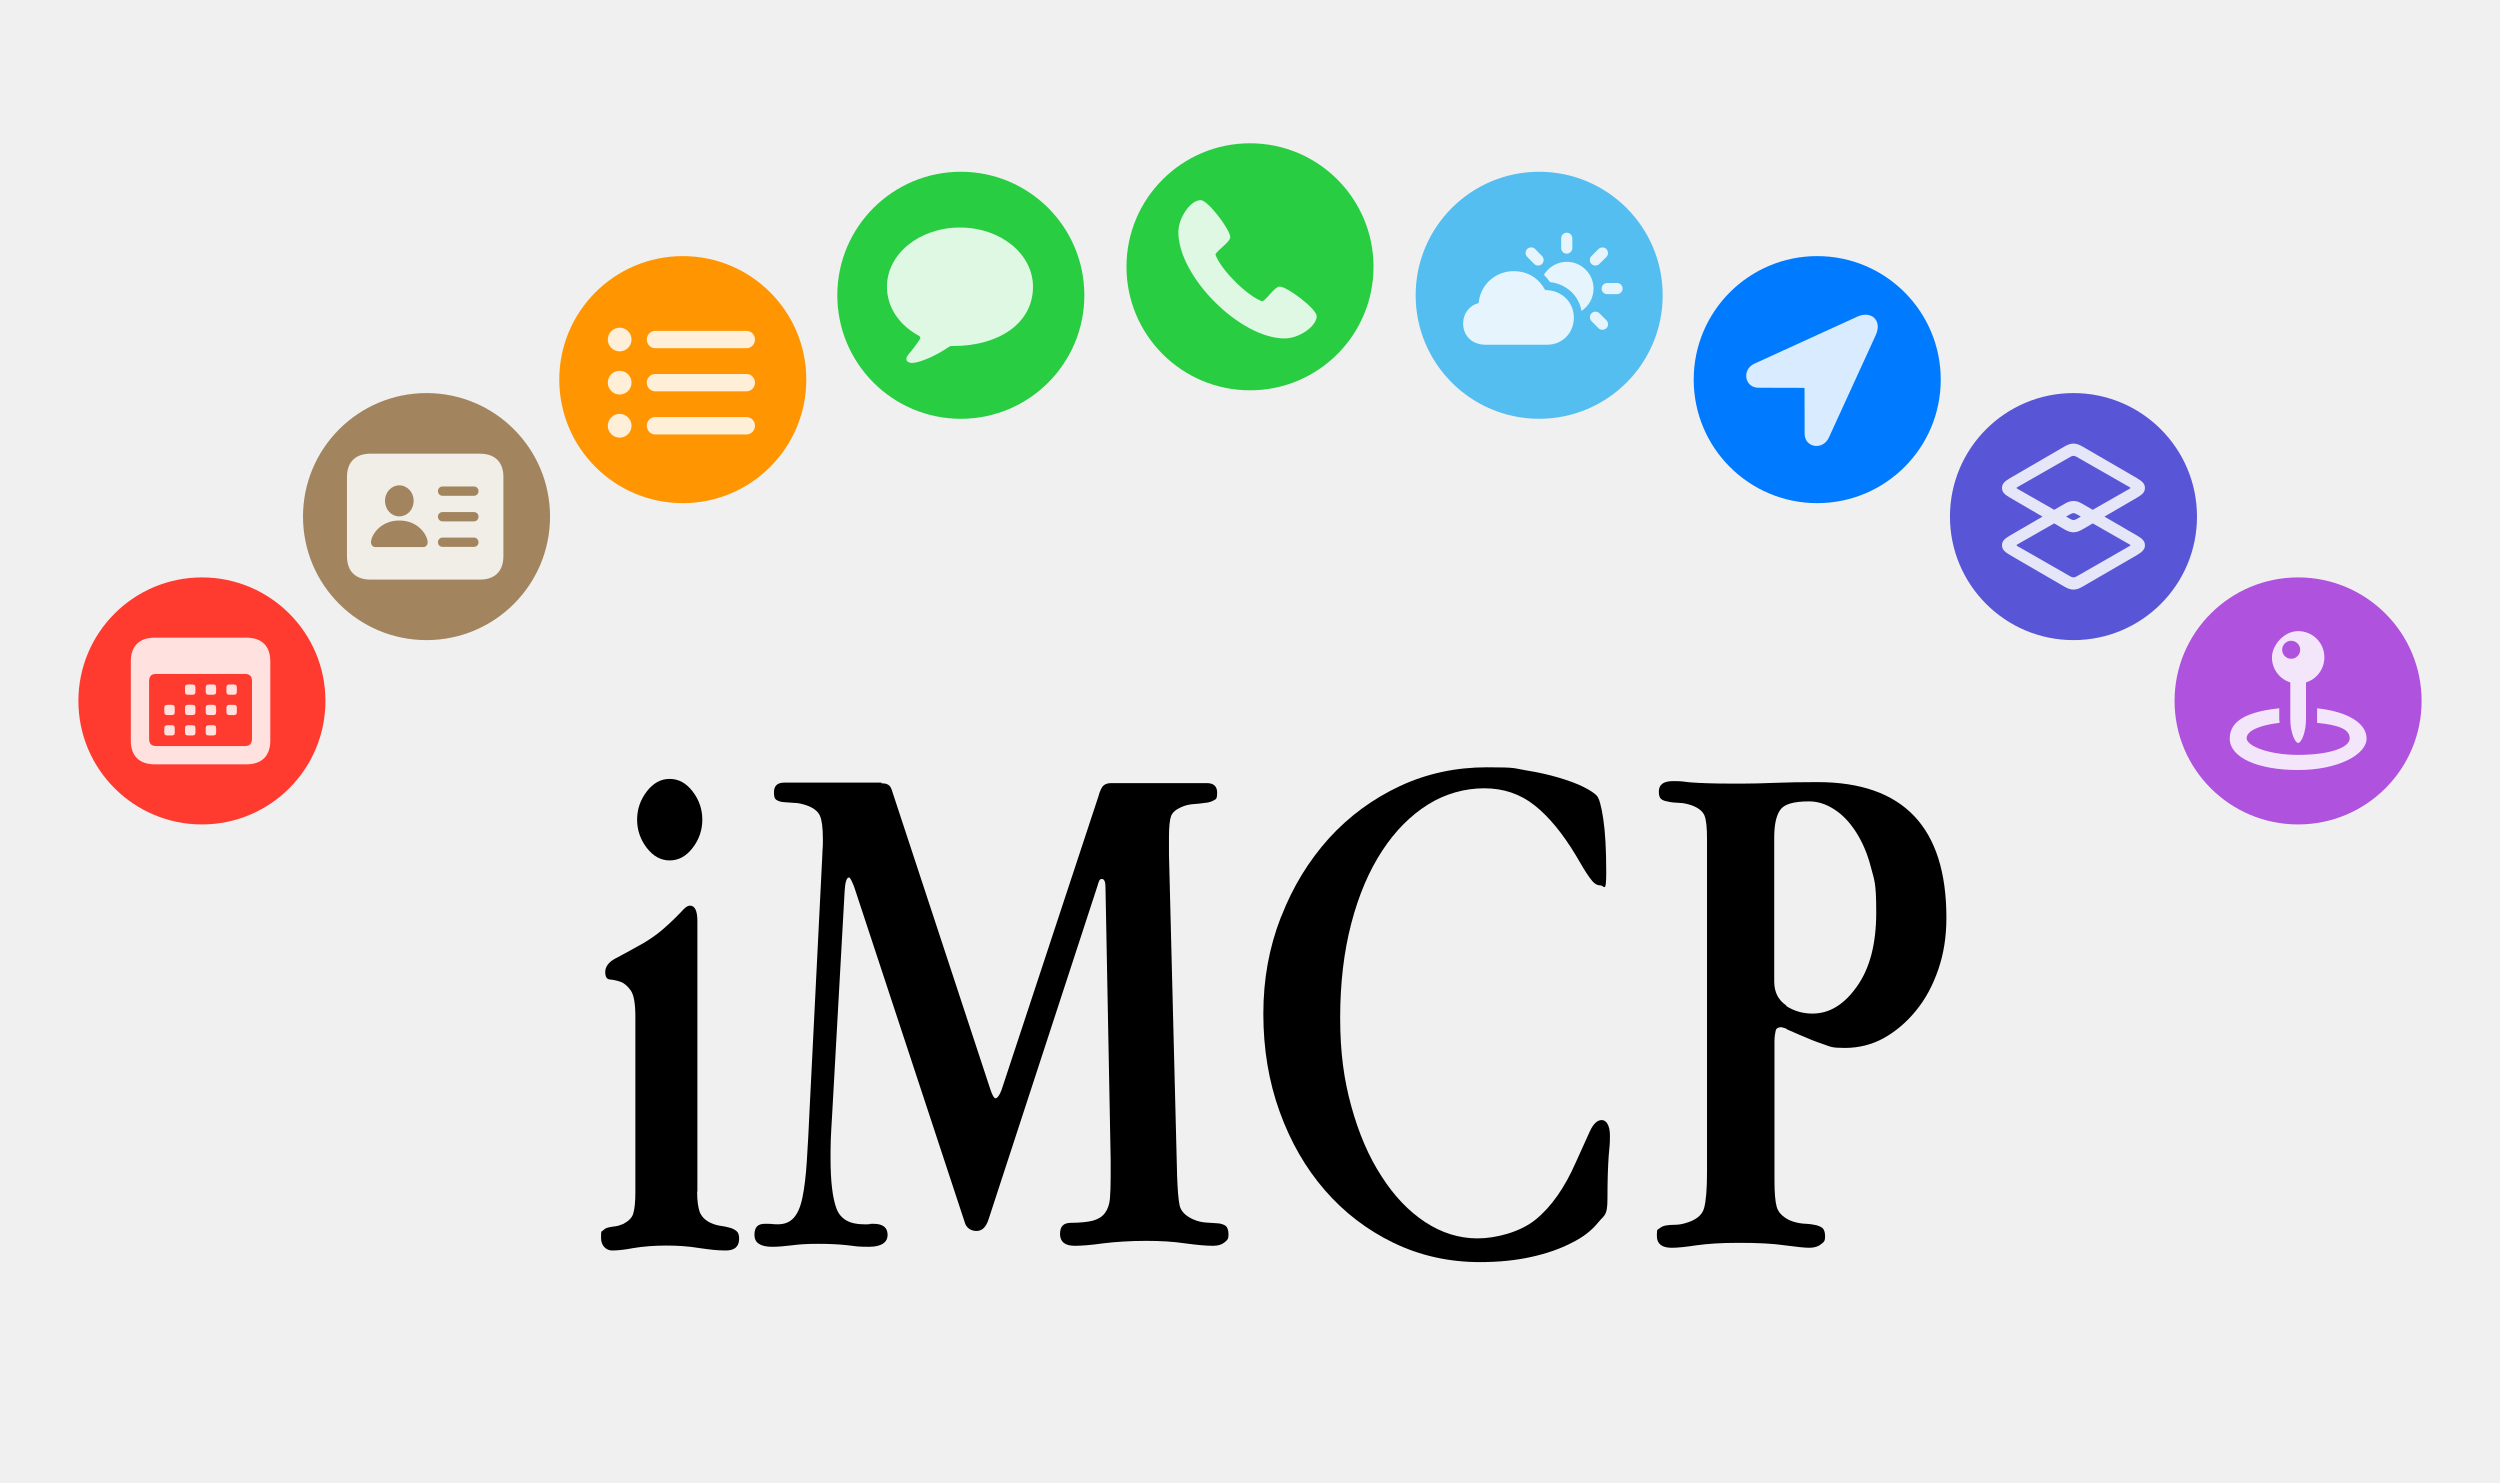
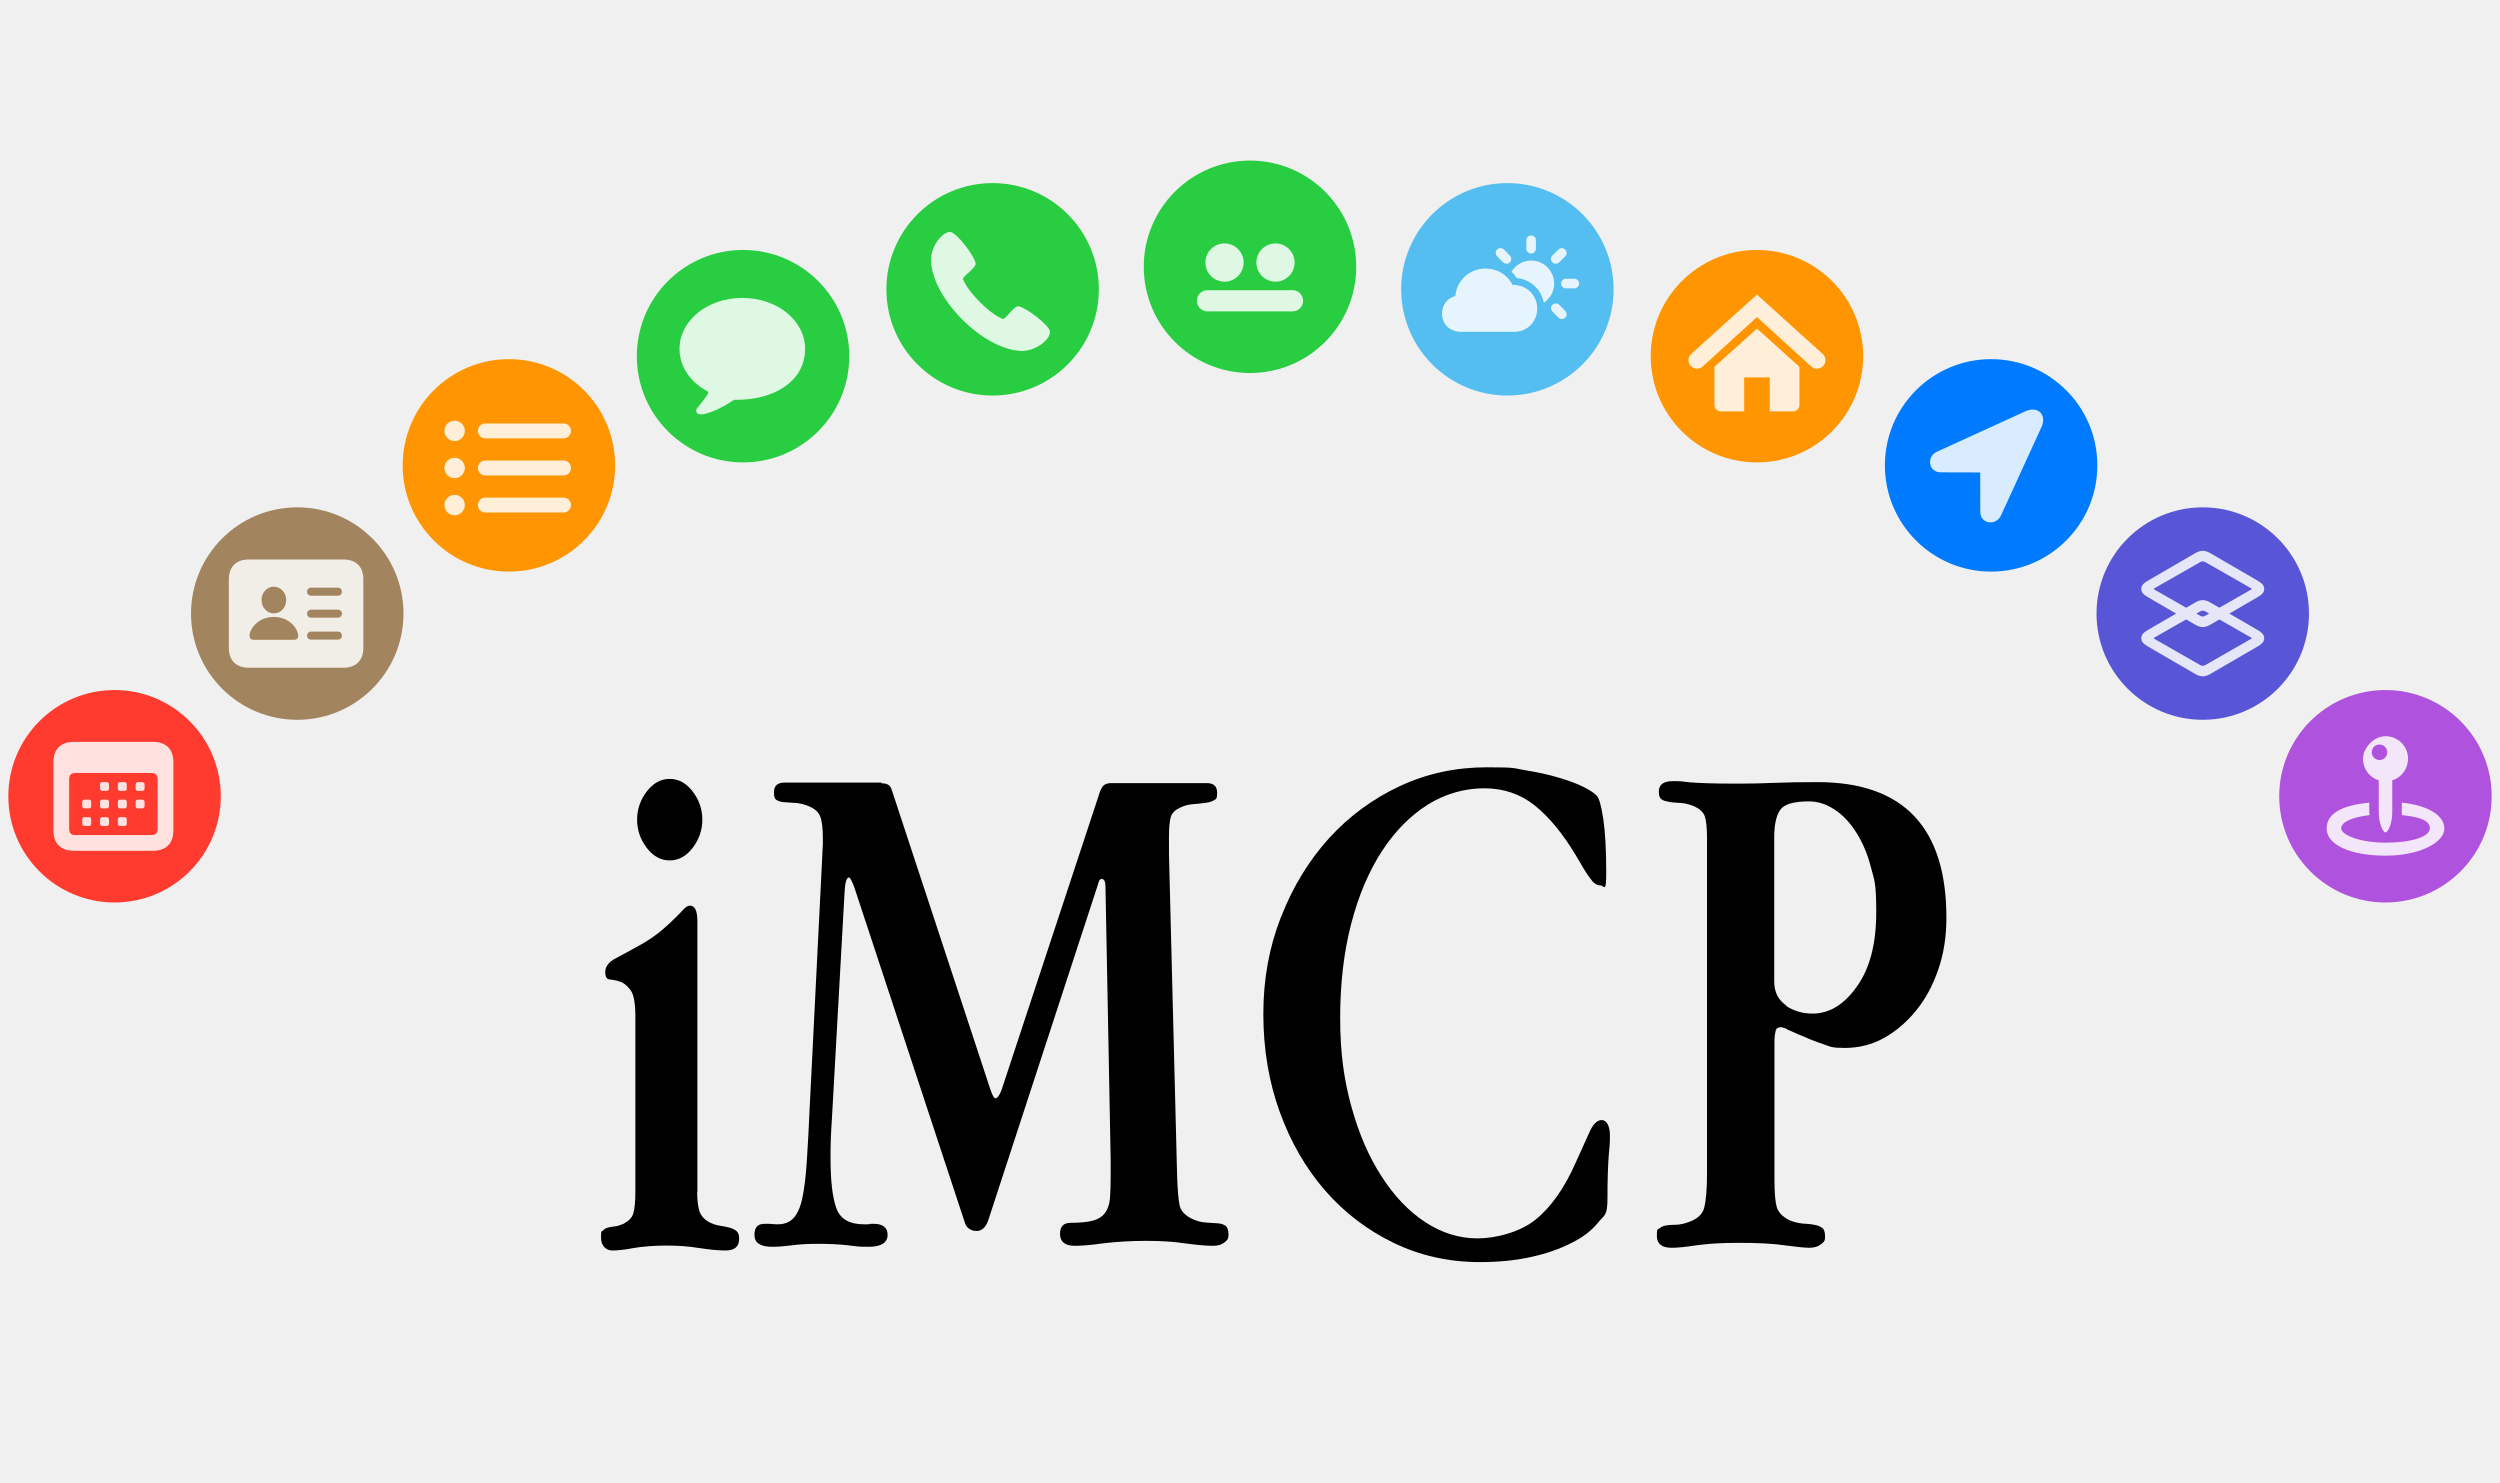
<svg xmlns="http://www.w3.org/2000/svg" viewBox="0 0 1012 600">
  <g fill="#000">
    <path d="M282.2,482.4c0,3.6.4,6.3,1,8.1.7,1.8,2,3.2,3.8,4.2,1.6.8,3.1,1.3,4.6,1.5s2.8.5,3.9.8,2,.8,2.7,1.4,1,1.6,1,3c0,3.2-1.8,4.8-5.4,4.8s-6.6-.4-10.8-1c-4.2-.7-8.6-1-13.4-1s-9.5.4-13.1,1c-3.6.7-6.5,1-8.7,1s-4.5-1.7-4.5-5.1.2-2.4.8-3,1.2-1,2.1-1.2c.9-.2,1.9-.4,2.9-.5s2.1-.5,3.3-1c2.2-1.2,3.6-2.6,4-4.4.5-1.7.8-4.5.8-8.5v-70.8c0-5.4-.6-9-1.9-10.8s-2.7-3-4.2-3.5-2.9-.8-4.2-.9-1.9-1.1-1.9-3.1,1.4-4,4.1-5.4,6.5-3.5,11.5-6.3c3-1.8,5.5-3.6,7.6-5.4,2.1-1.8,3.8-3.4,5.2-4.8,1.4-1.4,2.5-2.5,3.4-3.5.9-.9,1.7-1.4,2.5-1.4,2,0,3,2.1,3,6.3v109.5ZM280.4,320.4c2.6,3.4,3.9,7.2,3.9,11.4s-1.3,8-3.9,11.4-5.7,5.1-9.3,5.1-6.7-1.7-9.3-5.1c-2.6-3.4-3.9-7.2-3.9-11.4s1.3-8,3.9-11.4,5.7-5.1,9.3-5.1,6.7,1.7,9.3,5.1Z" />
    <path d="M356.9,317.1c1,0,1.9.1,2.5.5.7.3,1.2,1,1.6,2.2l39.9,121.2c.8,2.4,1.5,3.6,2.1,3.6s1.6-1.1,2.4-3.3l39.3-119.1c.4-1.6,1-2.9,1.6-3.8.7-.9,1.9-1.4,3.5-1.4h38.7c2.8,0,4.2,1.3,4.2,3.9s-.5,2.6-1.4,3.1-2,.9-3.5,1c-1.4.2-3,.4-4.6.5-1.7.1-3.5.5-5.2,1.3-2.2,1-3.5,2.2-4,3.7-.5,1.5-.8,4.2-.8,8.2v7.1l3.3,130.5c.2,5.4.5,9.2,1,11.6.5,2.4,2.4,4.3,5.5,5.7,1.8.8,3.6,1.2,5.4,1.3s3.4.2,4.6.3c1.3.1,2.4.5,3.1,1,.8.6,1.2,1.8,1.2,3.6s-.5,2.2-1.6,3.1-2.6,1.4-4.6,1.4c-3.2,0-7-.4-11.5-1-4.5-.7-9.8-1-15.8-1s-12.4.4-17.2,1c-4.9.7-8.8,1-11.5,1-4,0-6-1.6-6-4.8s1.5-4.5,4.5-4.5,6.8-.3,8.9-.9c2.1-.6,3.7-1.6,4.8-3.1,1.1-1.5,1.8-3.4,2-5.8s.3-5.4.3-8.9v-6.9l-2.1-110.3c0-2.2-.5-3.3-1.5-3.3s-1.2,1-1.8,3l-44.1,135c-1,3-2.6,4.5-4.8,4.5s-4.2-1.2-4.8-3.6l-44.7-135.6c-1-2.6-1.7-3.9-2.1-3.9-1,0-1.6,1.9-1.8,5.7l-5.1,91.2c-.2,3.4-.4,6.5-.5,9.2-.1,2.8-.1,5.3-.1,7.5,0,9.3.8,16.1,2.4,20.4,1.6,4.3,5.3,6.4,11.1,6.4s1.2,0,1.8-.1c.6-.1,1.3-.1,2.1-.1,3.8,0,5.7,1.5,5.7,4.5s-2.5,4.8-7.5,4.8-5-.2-8.5-.6-7.5-.6-12.1-.6-7.5.2-10.6.6-5.8.6-8,.6c-4.8,0-7.2-1.6-7.2-4.8s1.4-4.5,4.2-4.5,2.2,0,3.1.1,1.6.1,2.2.1c2.6,0,4.7-.8,6.3-2.5,1.6-1.7,2.8-4.4,3.6-8.2.8-3.8,1.4-8.7,1.8-14.8s.8-13.5,1.2-22.5l5.1-101.9c0-.4,0-1.1.1-2.1s.1-2.3.1-3.9c0-4.6-.4-7.7-1.2-9.5-.8-1.8-2.6-3.2-5.4-4.2-1.8-.6-3.5-1-5.1-1-1.6-.1-3-.2-4.2-.3-1.2-.1-2.1-.4-2.9-.9s-1-1.5-1-3.1c0-2.6,1.4-3.9,4.2-3.9h39.3Z" />
    <path d="M518.7,370.9c4.7-12.1,11.2-22.6,19.3-31.6,8.2-9,17.8-16,28.7-21.1s22.7-7.6,35.2-7.6,10.6.4,15.6,1.2,9.5,1.8,13.5,3,7.3,2.4,9.9,3.7c2.6,1.3,4.4,2.5,5.4,3.5s1.9,4.1,2.7,9.5c.8,5.3,1.2,12.5,1.2,21.5s-.8,5.4-2.4,5.4-2.8-1-4.3-3.1-3.3-5-5.5-8.9c-5.4-9-11-15.8-16.8-20.4s-12.6-6.9-20.4-6.9-15.8,2.2-22.8,6.6c-7,4.4-13.2,10.6-18.5,18.7s-9.5,17.9-12.5,29.4-4.5,24.2-4.5,38.2,1.5,24.9,4.5,35.8,7,20.3,12.2,28.3c5.1,8,11,14.2,17.7,18.6s13.8,6.6,21.2,6.6,17.2-2.5,23.5-7.6,11.8-12.9,16.3-23.2c2.4-5.4,4.3-9.6,5.7-12.6s3-4.5,4.8-4.5,3.3,2.1,3.3,6.3-.2,4-.5,8.2-.5,10-.5,17.2-1.2,6.6-3.8,9.8-6,5.9-10.7,8.2c-4.6,2.4-10,4.3-16.3,5.7-6.3,1.4-13.2,2.1-20.8,2.1-12.6,0-24.2-2.6-35-7.8-10.7-5.2-20-12.3-27.8-21.3s-13.9-19.6-18.3-31.8c-4.4-12.2-6.6-25.4-6.6-39.6s2.4-27,7.1-39.1h0Z" />
    <path d="M723.1,416.4c-1.2-.4-1.9-.6-2.1-.6-1.2,0-2,.5-2.2,1.4s-.5,2.4-.5,4.4v55.9c0,5.2.3,8.9.9,11,.6,2.2,2.3,4,5.1,5.4,1.8.8,3.6,1.2,5.4,1.4,1.8.1,3.3.2,4.7.5,1.3.2,2.3.6,3.2,1.2.8.6,1.2,1.8,1.2,3.6s-.5,2.2-1.7,3.1c-1.1.9-2.7,1.4-4.7,1.4s-5.3-.4-10-1c-4.7-.7-10.8-1-18.5-1s-12.8.4-17.2,1c-4.5.7-7.8,1-10,1-4,0-6-1.6-6-4.8s.3-2.4,1-3,1.5-1,2.5-1.2,2.2-.3,3.6-.3,2.8-.2,4.2-.6c4.4-1.2,7-3.2,7.8-6.1.8-2.9,1.2-7.7,1.2-14.5v-135.1c0-4.4-.3-7.5-1-9.3-.7-1.8-2.5-3.2-5.2-4.2-1.8-.6-3.5-1-5.2-1-1.7-.1-3.2-.2-4.3-.5-1.2-.2-2.2-.5-2.8-1-.7-.5-1-1.5-1-3.1,0-2.8,1.9-4.2,5.7-4.2s3.2.1,7,.5c3.9.3,9.5.5,16.7.5h4.8c3.4,0,7.6-.1,12.6-.3,5-.2,10.8-.3,17.4-.3,34.8,0,52.2,18.3,52.2,54.9c0,7.8-1.1,14.6-3.3,21s-5.2,12-9,16.6c-3.8,4.7-8.2,8.4-13,11.1-4.9,2.7-10.2,4-15.8,4s-5.7-.5-8.7-1.5-6.3-2.3-9.9-3.9l-4.8-2.1h0ZM723,407.2c3.3,2.1,6.8,3.1,10.7,3.1,6.8,0,12.8-3.6,18-11,5.2-7.3,7.8-17.2,7.8-29.9s-.8-13-2.2-18.5-3.5-10.2-6-14.1-5.4-7-8.7-9.1c-3.3-2.2-6.8-3.3-10.3-3.3-6.2,0-10.1,1.1-11.7,3.5-1.6,2.3-2.4,6-2.4,11.2v58.2c0,4.4,1.7,7.6,5,9.8Z" />
  </g>
-   <svg version="1.1" viewBox="0 0 100 100" x="31.736" y="233.736" width="100" height="100">
+   <svg version="1.1" viewBox="0 0 100 100" x="3.373" y="279.327" width="86" height="86">
    <circle fill="#FF3B30" cx="50" cy="50" r="50" />
    <g fill="#fff" fill-opacity="0.85">
      <path d="M30.83,75.66h37.23c6.18,0,9.62-3.42,9.62-9.56v-32.15c0-6.14-3.44-9.55-9.62-9.55H30.83c-6.17,0-9.61,3.4-9.61,9.55v32.15c0,6.15,3.44,9.56,9.61,9.56ZM31.52,68.27c-1.92,0-2.9-.9-2.9-2.94v-23.34c0-2.03.99-2.93,2.9-2.93h35.83c1.91,0,2.92.89,2.92,2.93v23.34c0,2.05-1.01,2.94-2.92,2.94H31.52ZM44.49,47.49h1.55c1,0,1.34-.31,1.34-1.3v-1.55c0-.99-.34-1.3-1.34-1.3h-1.55c-.99,0-1.33.31-1.33,1.3v1.55c0,.99.34,1.3,1.33,1.3ZM52.86,47.49h1.57c.99,0,1.33-.31,1.33-1.3v-1.55c0-.99-.34-1.3-1.33-1.3h-1.57c-.98,0-1.32.31-1.32,1.3v1.55c0,.99.34,1.3,1.32,1.3ZM61.25,47.49h1.57c.98,0,1.32-.31,1.32-1.3v-1.55c0-.99-.35-1.3-1.32-1.3h-1.57c-.98,0-1.32.31-1.32,1.3v1.55c0,.99.35,1.3,1.32,1.3ZM36.11,55.73h1.57c.98,0,1.32-.31,1.32-1.28v-1.57c0-.99-.35-1.3-1.32-1.3h-1.57c-.98,0-1.34.31-1.34,1.3v1.57c0,.98.36,1.28,1.34,1.28ZM44.49,55.73h1.55c1,0,1.34-.31,1.34-1.28v-1.57c0-.99-.34-1.3-1.34-1.3h-1.55c-.99,0-1.33.31-1.33,1.3v1.57c0,.98.34,1.28,1.33,1.28ZM52.86,55.73h1.57c.99,0,1.33-.31,1.33-1.28v-1.57c0-.99-.34-1.3-1.33-1.3h-1.57c-.98,0-1.32.31-1.32,1.3v1.57c0,.98.34,1.28,1.32,1.28ZM61.25,55.73h1.57c.98,0,1.32-.31,1.32-1.28v-1.57c0-.99-.35-1.3-1.32-1.3h-1.57c-.98,0-1.32.31-1.32,1.3v1.57c0,.98.35,1.28,1.32,1.28ZM36.11,63.99h1.57c.98,0,1.32-.32,1.32-1.3v-1.57c0-.99-.35-1.3-1.32-1.3h-1.57c-.98,0-1.34.31-1.34,1.3v1.57c0,.98.36,1.3,1.34,1.3ZM44.49,63.99h1.55c1,0,1.34-.32,1.34-1.3v-1.57c0-.99-.34-1.3-1.34-1.3h-1.55c-.99,0-1.33.31-1.33,1.3v1.57c0,.98.34,1.3,1.33,1.3ZM52.86,63.99h1.57c.99,0,1.33-.32,1.33-1.3v-1.57c0-.99-.34-1.3-1.33-1.3h-1.57c-.98,0-1.32.31-1.32,1.3v1.57c0,.98.34,1.3,1.32,1.3Z" />
    </g>
  </svg>
-   <svg version="1.1" viewBox="0 0 100 100" x="122.658" y="159.118" width="100" height="100">
+   <svg version="1.1" viewBox="0 0 100 100" x="77.327" y="205.373" width="86" height="86">
    <circle fill="#a2845e" cx="50" cy="50" r="50" />
    <g fill="#fff" fill-opacity="0.85">
      <path class="st1" d="M81.12,34.03v31.97c0,6.1-3.41,9.51-9.57,9.51H27.35c-6.14,0-9.56-3.4-9.56-9.51v-31.97c0-6.11,3.42-9.5,9.56-9.5h44.21c6.16,0,9.57,3.39,9.57,9.5ZM27.52,60.35c0,1.1.64,1.99,1.84,1.99h19.25c1.22,0,1.85-.89,1.85-1.99,0-2.48-3.49-8.76-11.47-8.76s-11.47,6.27-11.47,8.76ZM56.53,58.49c-1.11,0-1.91.84-1.91,1.91s.8,1.86,1.91,1.86h12.64c1.07,0,1.87-.8,1.87-1.86s-.8-1.91-1.87-1.91h-12.64ZM56.53,48.17c-1.11,0-1.91.82-1.91,1.86s.8,1.91,1.91,1.91h12.64c1.07,0,1.87-.84,1.87-1.91s-.8-1.86-1.87-1.86h-12.64ZM33.18,43.58c0,3.62,2.61,6.33,5.8,6.33,3.21,0,5.81-2.71,5.81-6.33,0-3.41-2.6-6.23-5.81-6.23s-5.8,2.82-5.8,6.23ZM56.53,37.81c-1.11,0-1.91.82-1.91,1.87s.8,1.91,1.91,1.91h12.64c1.07,0,1.87-.84,1.87-1.91s-.8-1.87-1.87-1.87h-12.64Z" />
    </g>
  </svg>
-   <svg version="1.1" viewBox="0 0 100 100" x="226.390" y="103.672" width="100" height="100">
+   <svg version="1.1" viewBox="0 0 100 100" x="163.000" y="145.385" width="86" height="86">
    <circle fill="#ff9500" cx="50" cy="50" r="50" />
    <g fill="#fff" fill-opacity=".85">
      <path d="M38.83,72.2h36.98c1.91,0,3.42-1.64,3.42-3.53s-1.48-3.51-3.42-3.51h-36.98c-1.92,0-3.41,1.62-3.41,3.51s1.51,3.53,3.41,3.53Z" />
      <path d="M24.44,73.49c2.65,0,4.82-2.17,4.82-4.82s-2.17-4.8-4.82-4.8-4.8,2.15-4.8,4.8,2.17,4.82,4.8,4.82Z" />
      <path d="M38.83,54.74h36.98c1.91,0,3.42-1.64,3.42-3.51s-1.48-3.52-3.42-3.52h-36.98c-1.92,0-3.41,1.62-3.41,3.52s1.51,3.51,3.41,3.51Z" />
      <path d="M24.44,56.04c2.65,0,4.82-2.17,4.82-4.82s-2.17-4.8-4.82-4.8-4.8,2.15-4.8,4.8,2.17,4.82,4.8,4.82Z" />
      <path d="M38.83,37.29h36.98c1.91,0,3.42-1.64,3.42-3.52s-1.48-3.51-3.42-3.51h-36.98c-1.92,0-3.41,1.62-3.41,3.51s1.51,3.52,3.41,3.52Z" />
      <path d="M24.44,38.57c2.65,0,4.82-2.15,4.82-4.8s-2.17-4.8-4.82-4.8-4.8,2.15-4.8,4.8,2.17,4.8,4.8,4.8Z" />
    </g>
  </svg>
-   <svg viewBox="0 0 100 100" x="338.946" y="69.529" width="100" height="100">
+   <svg viewBox="0 0 100 100" x="257.788" y="101.184" width="86" height="86">
    <circle fill="#28cd41" cx="50" cy="50" r="50" />
    <g fill="#fff" fill-opacity="0.85">
      <path d="M30.19,77.4c3.04,0,9.82-2.94,14.79-6.39.59-.4,1.01-.5,1.53-.5.3.01.53.02.7.02,17.63-.04,32-8.83,32-23.99,0-13.3-13.15-23.97-29.56-23.97s-29.56,10.67-29.56,23.97c0,7.9,4.52,15.26,12.9,19.86.63.34.75.71.46,1.29-1.56,2.6-3.8,5.19-4.83,6.48-1.36,1.68-.56,3.21,1.57,3.21Z" />
    </g>
  </svg>
-   <svg viewBox="0 0 100 100" x="456.000" y="58.000" width="100" height="100">
+   <svg viewBox="0 0 100 100" x="358.811" y="74.115" width="86" height="86">
    <circle fill="#28cd41" cx="50" cy="50" r="50" />
    <g fill="#fff" fill-opacity="0.85">
      <path d="M30,23c-4,0-9,7-9,13,0,18,25,43,43,43,6,0,13-5,13-9,0-3-12-12-15-12-2,0-5,5-7,6-6-2-17-13-19-19,1-2,6-5,6-7,0-3-9-15-12-15Z" />
    </g>
  </svg>
-   <svg version="1.1" viewBox="0 0 100 100" x="573.054" y="69.529" width="100" height="100">
+   <svg viewBox="0 0 100 100" x="463.000" y="65.000" width="86" height="86">
+     <circle fill="#28cd41" cx="50" cy="50" r="50" />
+     <g fill="#fff" fill-opacity="0.85">
+       <circle cx="38" cy="48" r="9" />
+       <circle cx="62" cy="48" r="9" />
+       <path d="M30,61h40a5,5 0 0 1 5,5 5,5 0 0 1-5,5H30a5,5 0 0 1-5-5 5,5 0 0 1 5-5Z" />
+     </g>
+   </svg>
+   <svg version="1.1" viewBox="0 0 100 100" x="567.189" y="74.115" width="86" height="86">
    <circle fill="#55bef0" cx="50" cy="50" r="50" />
    <g fill="#fff" fill-opacity=".85">
      <path d="M74.42,57.32l2.79,2.8c.88.88.9,2.32.02,3.18-.87.87-2.36.91-3.21.02l-2.8-2.82c-.87-.91-.9-2.34-.02-3.21.87-.87,2.32-.86,3.21.02ZM72.01,47.29c0,3.77-1.94,7.1-4.87,9.04-1.12-6.3-6.15-10.91-12.76-11.67-.7-1.05-1.51-2.04-2.45-2.94,1.89-3.15,5.34-5.26,9.26-5.26,5.95,0,10.82,4.87,10.82,10.84ZM83.77,47.3c0,1.24-1.03,2.24-2.27,2.24h-3.94c-1.23,0-2.29-.99-2.29-2.24s1.06-2.27,2.29-2.27h3.94c1.24,0,2.27,1.03,2.27,2.27ZM77.2,31.29c.87.87.88,2.34-.01,3.21l-2.8,2.79c-.88.87-2.35.89-3.23.03-.87-.87-.87-2.35.03-3.22l2.81-2.79c.89-.89,2.33-.89,3.21-.03ZM48.37,31.28l2.78,2.82c.86.89.88,2.34.02,3.21-.87.87-2.32.86-3.22-.04l-2.78-2.81c-.86-.86-.89-2.31-.02-3.19.87-.87,2.37-.88,3.22,0ZM63.43,26.92v3.95c0,1.24-1.03,2.28-2.27,2.28s-2.25-1.05-2.25-2.28v-3.95c0-1.24,1.03-2.27,2.25-2.27s2.27,1.04,2.27,2.27Z" />
      <path d="M28.42,70.01h24.81c6.15,0,10.81-4.74,10.81-10.97s-4.91-11.15-11.61-11.15c-2.24-4.2-6.41-7.65-12.77-7.65-7.41,0-13.54,5.56-14.15,12.88-3.78,1.03-6.28,4.25-6.28,8.31,0,5.07,3.69,8.59,9.19,8.59Z" />
    </g>
  </svg>
-   <svg version="1.1" viewBox="0 0 100 100" x="685.610" y="103.672" width="100" height="100">
+   <svg viewBox="0 0 100 100" x="668.212" y="101.184" width="86" height="86">
+     <circle fill="#ff9500" cx="50" cy="50" r="50" />
+     <g fill="#fff" opacity=".85">
+       <path d="M50,21 81,49a4,4 0 0 1-5.4,5.9L50,31.6 24.4,54.9A4,4 0 0 1 19,49Z" />
+       <path fill-rule="evenodd" d="M50,37 70,55V73a3,3 0 0 1-3,3H33a3,3 0 0 1-3-3V55ZM44,60h12v16H44Z" />
+     </g>
+   </svg>
+   <svg version="1.1" viewBox="0 0 100 100" x="763.000" y="145.385" width="86" height="86">
    <circle fill="#007aff" cx="50" cy="50" r="50" />
    <g fill="#fff" fill-opacity="0.85">
      <path d="M26.24,53.28l18.31.05c.23,0,.32.09.32.31l.03,18.25c0,5.68,7.4,6.9,9.84,1.51l18.98-41.47c2.65-5.85-1.77-10.03-7.54-7.41l-41.58,19c-5.21,2.36-4.09,9.75,1.64,9.76Z" />
    </g>
  </svg>
-   <svg viewBox="0 0 100 100" x="789.342" y="159.118" width="100" height="100">
+   <svg viewBox="0 0 100 100" x="848.673" y="205.373" width="86" height="86">
    <circle fill="#5856d6" cx="50" cy="50" r="50" />
    <g fill="#fff" fill-opacity="0.85" transform="translate(50 50) scale(0.58) translate(-62.33895 34.1361)">
      <path d="M62.334 16.811C64.314 16.811 66.211 16.168 68.574 14.81L106.744-7.354C110.703-9.686 112.217-11.448 112.217-14.144C112.217-16.778 110.703-18.593 106.744-20.873L68.574-43.047C66.211-44.446 64.314-45.038 62.334-45.038C60.364-45.038 58.467-44.446 56.104-43.047L17.935-20.873C13.975-18.593 12.461-16.778 12.461-14.144C12.461-11.448 13.975-9.686 17.935-7.354L56.104 14.81C58.467 16.168 60.364 16.811 62.334 16.811ZM62.334 8.274C61.628 8.274 61.006 8.087 60.187 7.621L23.031-13.653C22.78-13.758 22.655-13.873 22.655-14.144C22.655-14.353 22.78-14.468 23.031-14.625L60.187-35.847C61.006-36.314 61.628-36.552 62.334-36.552C63.039-36.552 63.672-36.314 64.491-35.847L101.648-14.625C101.898-14.468 102.023-14.353 102.023-14.144C102.023-13.873 101.898-13.758 101.648-13.653L64.491 7.621C63.672 8.087 63.039 8.274 62.334 8.274ZM62.334-23.183C64.314-23.183 66.211-23.816 68.574-25.174L106.744-47.399C110.703-49.68 112.217-51.442 112.217-54.128C112.217-56.824 110.703-58.576 106.744-60.919L68.574-83.082C66.211-84.44 64.314-85.083 62.334-85.083C60.364-85.083 58.467-84.44 56.104-83.082L17.935-60.919C13.975-58.576 12.461-56.824 12.461-54.128C12.461-51.442 13.975-49.68 17.935-47.399L56.104-25.174C58.467-23.816 60.364-23.183 62.334-23.183ZM62.334-31.72C61.628-31.72 61.006-31.959 60.187-32.425L23.031-53.648C22.78-53.752 22.655-53.919 22.655-54.128C22.655-54.389 22.78-54.514 23.031-54.619L60.187-75.841C61.006-76.308 61.628-76.546 62.334-76.546C63.039-76.546 63.672-76.308 64.491-75.841L101.648-54.619C101.898-54.514 102.023-54.389 102.023-54.128C102.023-53.919 101.898-53.752 101.648-53.648L64.491-32.425C63.672-31.959 63.039-31.72 62.334-31.72Z" />
    </g>
  </svg>
-   <svg version="1.1" viewBox="0 0 100 100" x="880.264" y="233.736" width="100" height="100">
+   <svg version="1.1" viewBox="0 0 100 100" x="922.627" y="279.327" width="86" height="86">
    <circle fill="#af52de" cx="50" cy="50" r="50" />
    <g fill="#fff" fill-opacity="0.85">
      <path d="M42.49,57.93v.94c-8.01.94-13.32,3.18-13.32,6.25s8.84,6.72,20.86,6.72,20.86-2.71,20.86-6.72-5.3-5.42-13.2-6.25v-5.89c12.14,1.3,20.04,5.89,20.04,12.26s-11.31,12.73-27.7,12.73-27.7-5.07-27.7-12.73,7.9-10.96,20.04-12.26v4.95h.12Z" />
      <path d="M60.64,32.35c0,4.71-3.06,8.84-7.43,10.14v14.97c0,5.19-1.89,9.55-3.18,9.55s-3.18-4.36-3.18-9.55v-14.97c-4.36-1.3-7.43-5.42-7.43-10.14s4.71-10.61,10.61-10.61,10.61,4.71,10.61,10.61ZM43.55,29.29c0,2,1.65,3.65,3.65,3.65s3.65-1.65,3.65-3.65-1.65-3.65-3.65-3.65-3.65,1.65-3.65,3.65h0Z" />
    </g>
  </svg>
</svg>
